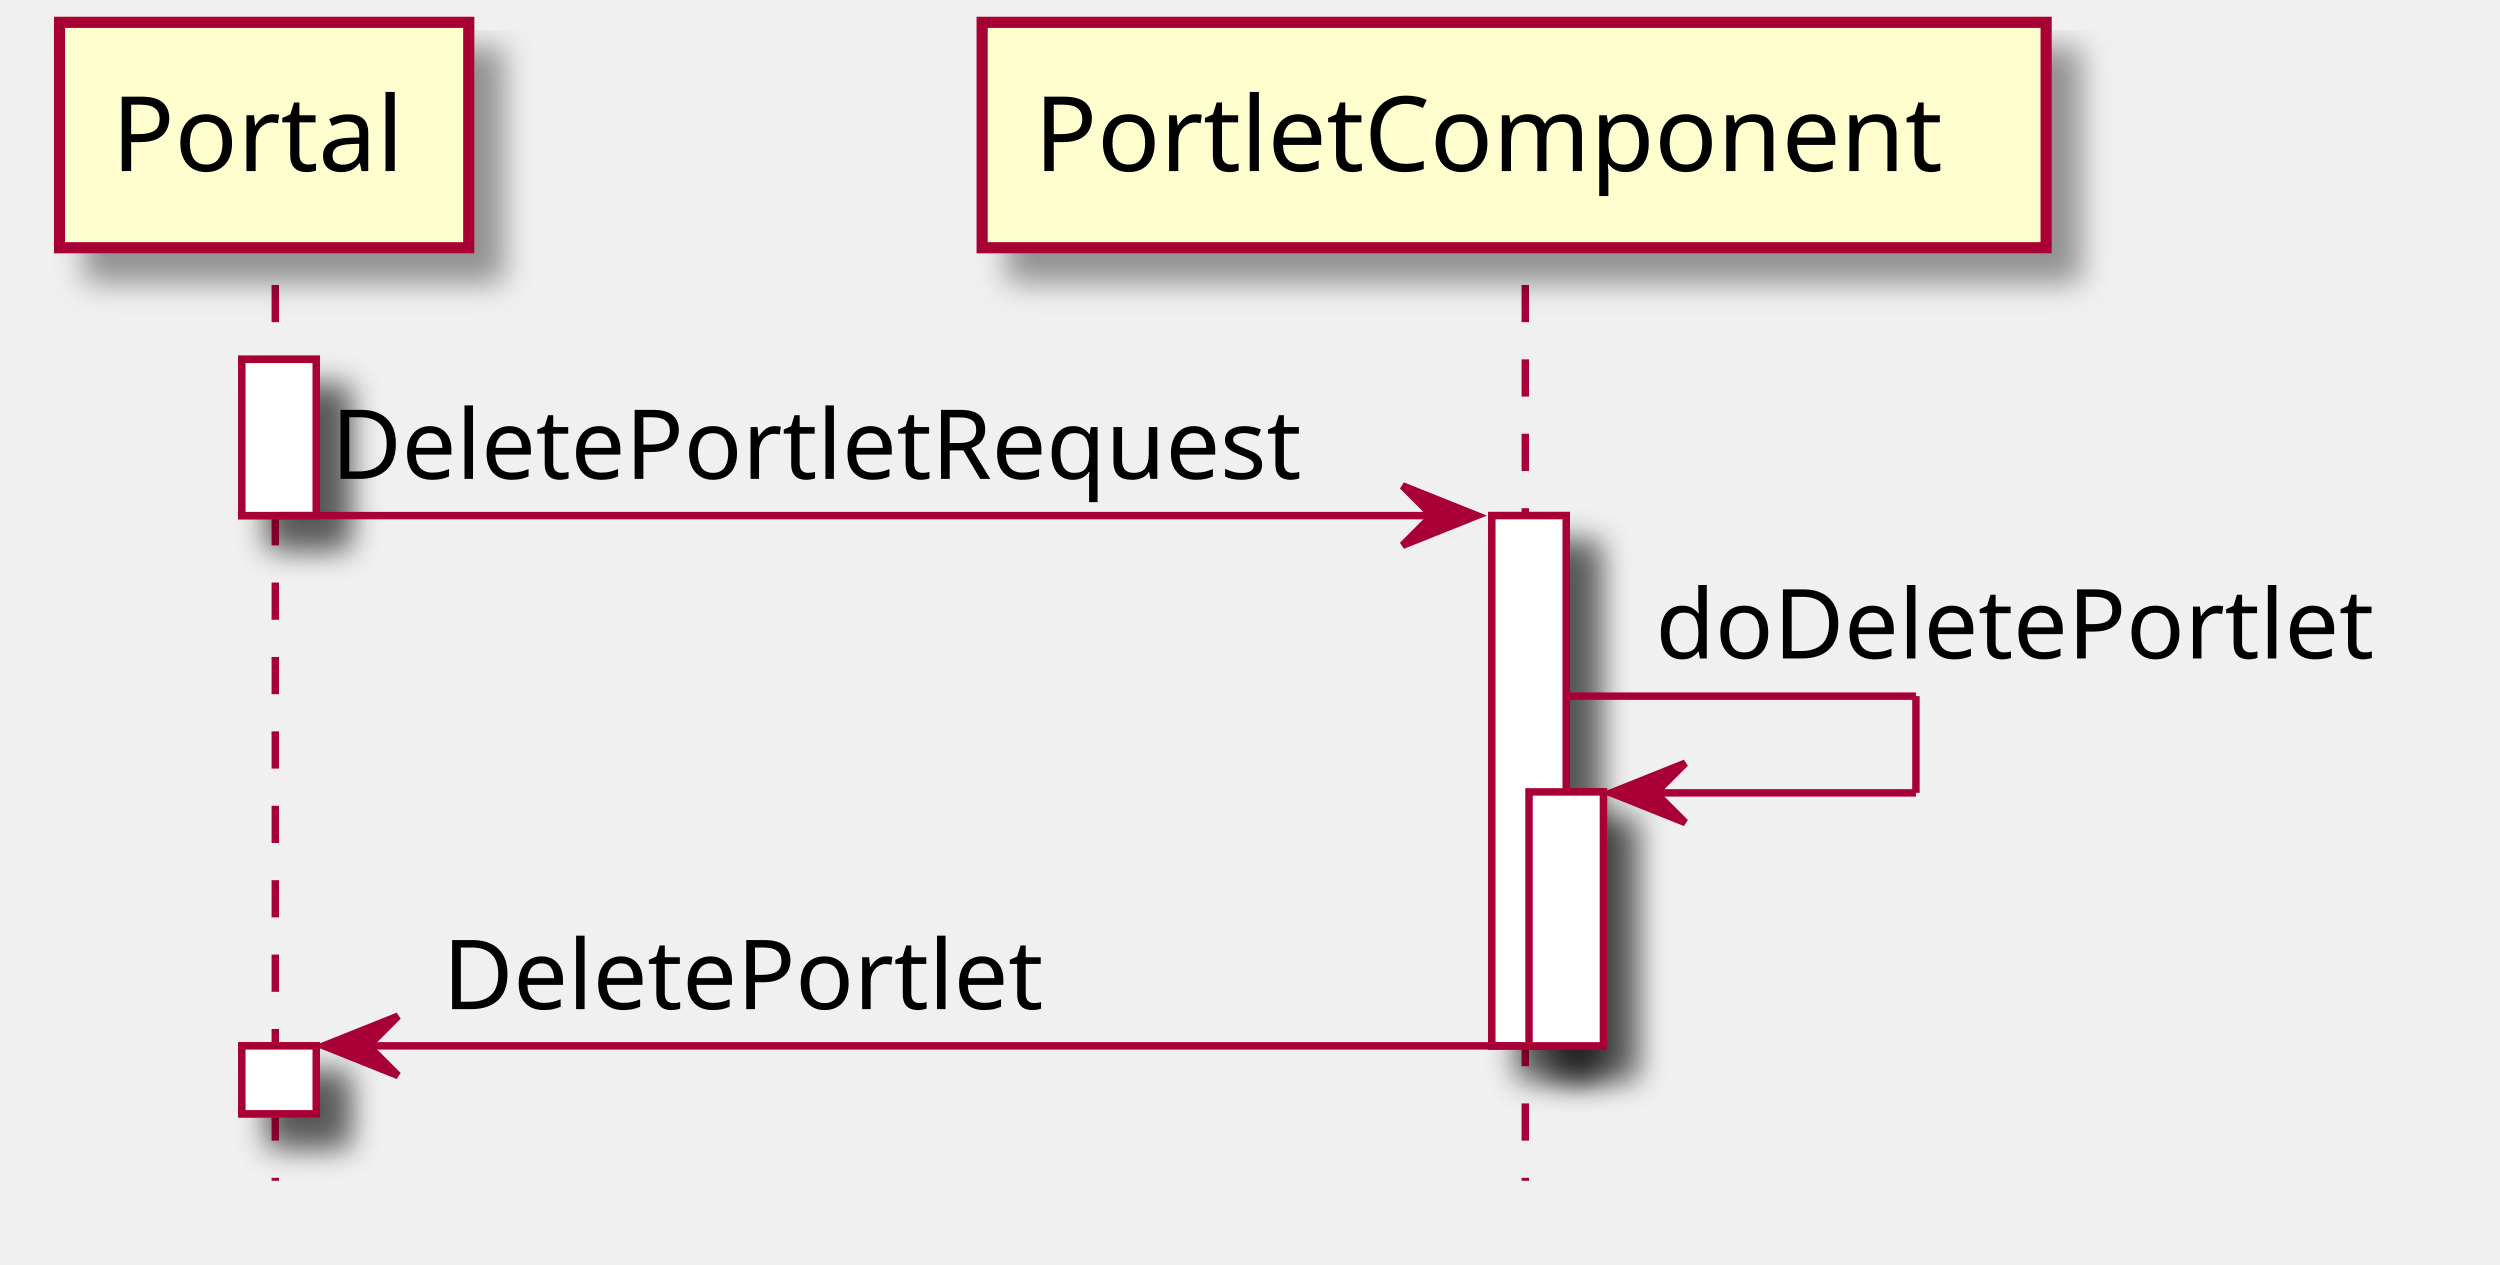
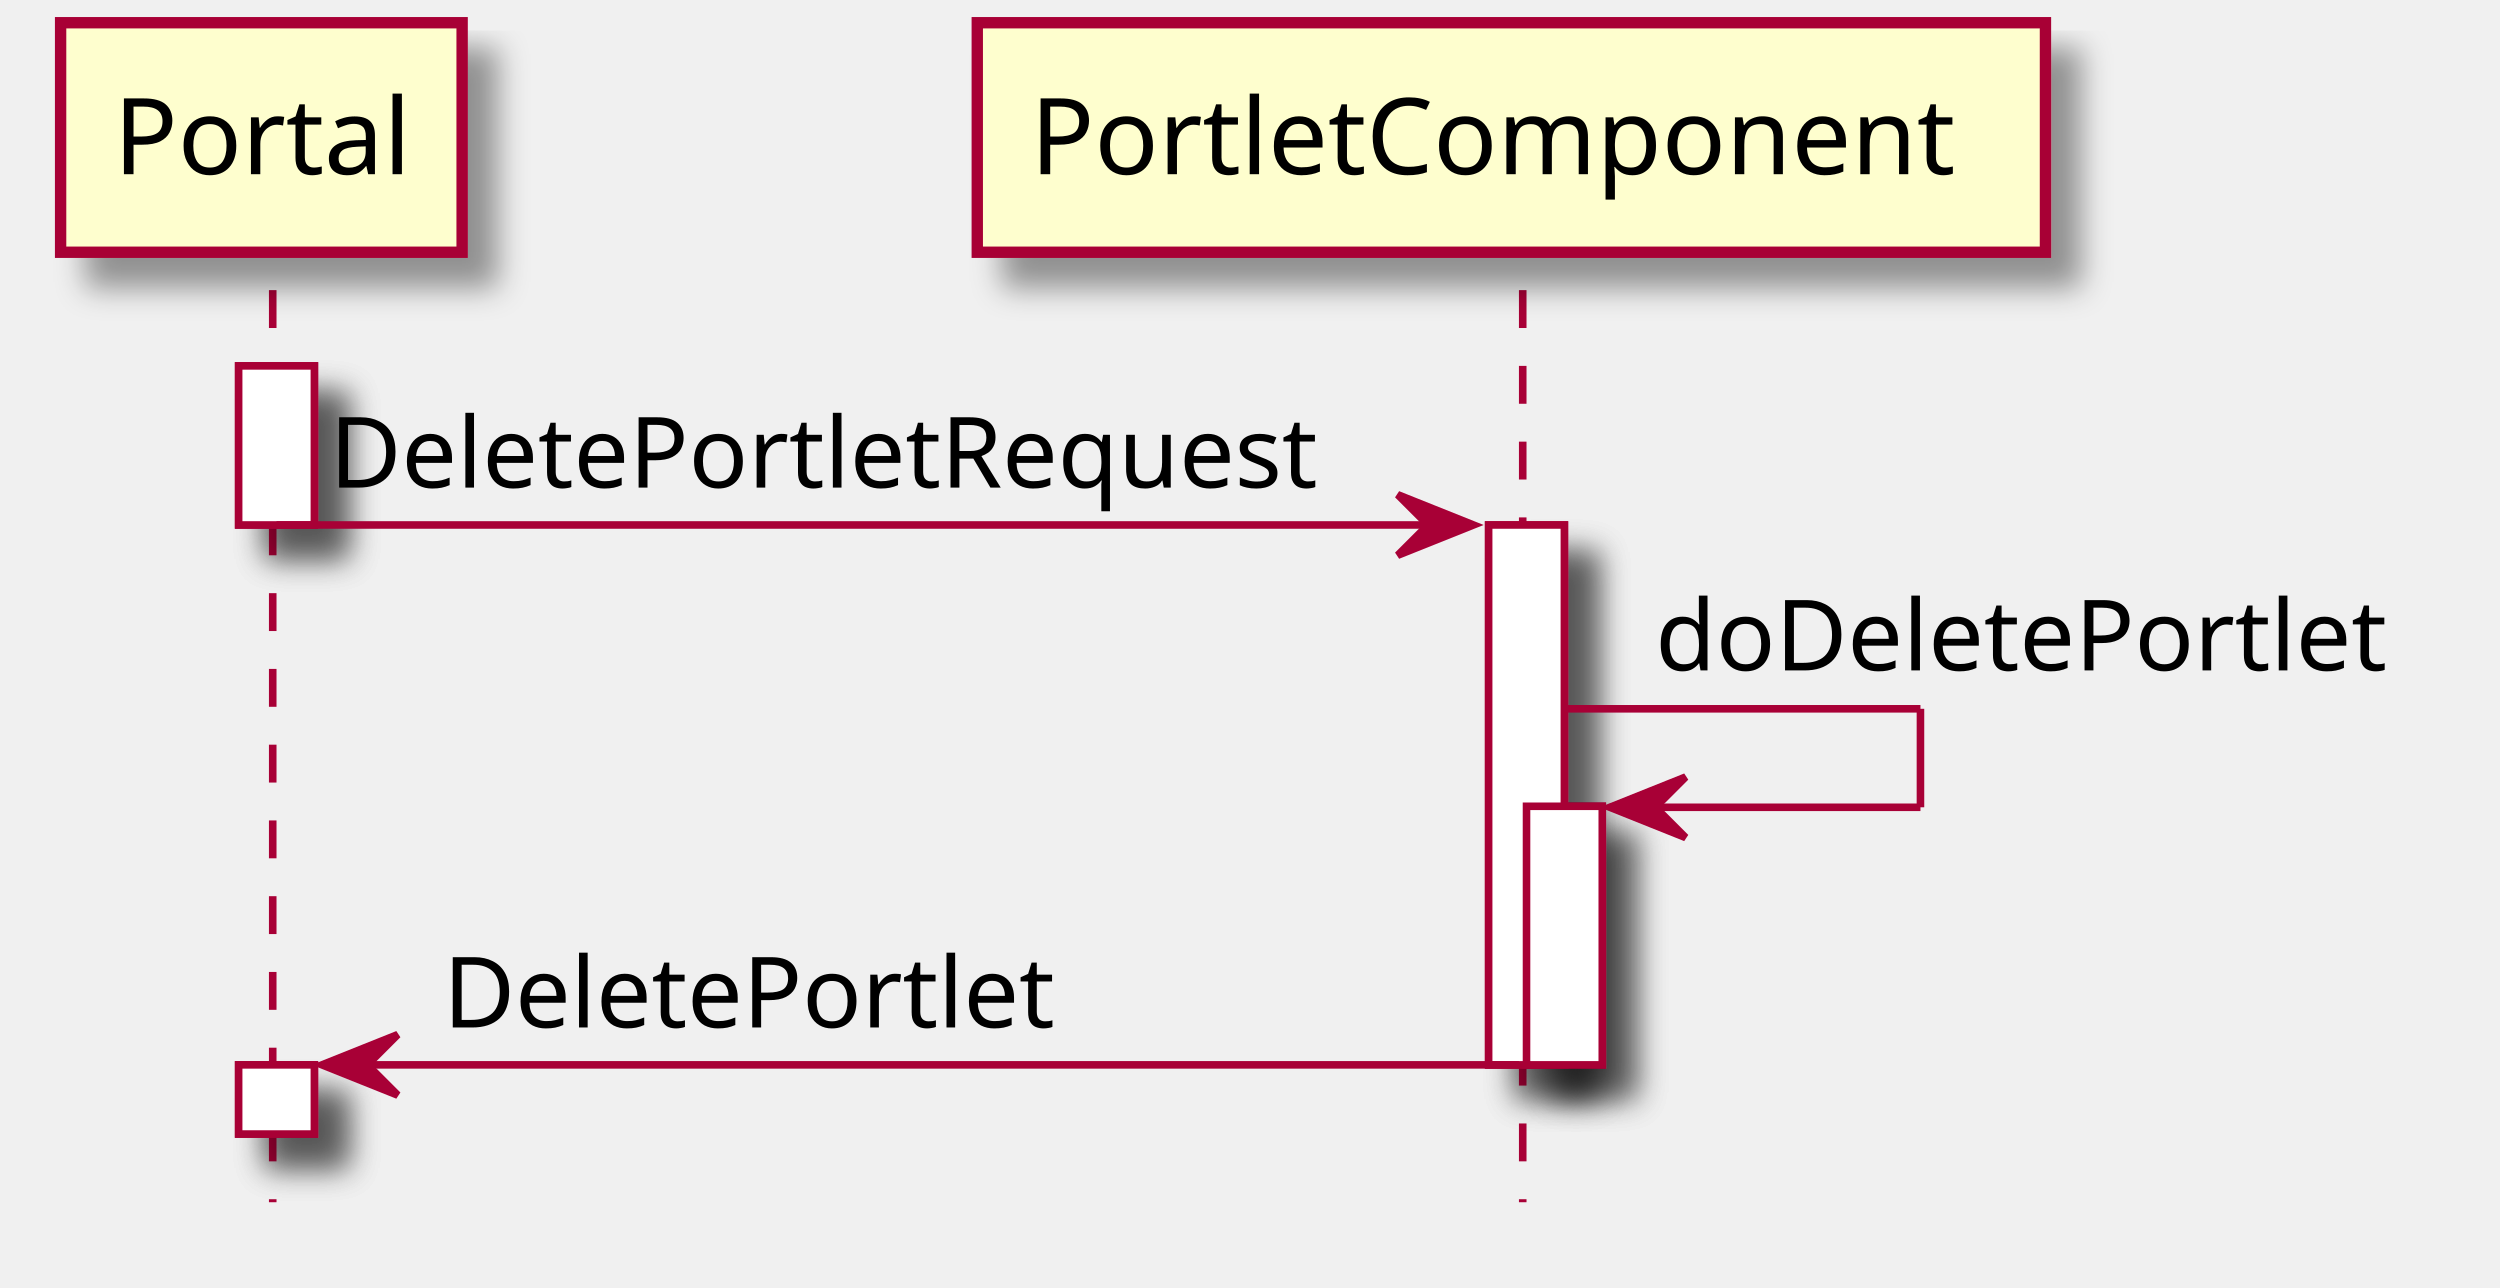
- <svg xmlns="http://www.w3.org/2000/svg" contentScriptType="application/ecmascript" contentStyleType="text/css" height="170px" preserveAspectRatio="none" style="width:336px;height:170px;" version="1.1" viewBox="0 0 336 170" width="336px" zoomAndPan="magnify">
+ <svg xmlns="http://www.w3.org/2000/svg" contentScriptType="application/ecmascript" contentStyleType="text/css" height="170px" preserveAspectRatio="none" style="width:330px;height:170px;" version="1.1" viewBox="0 0 330 170" width="330px" zoomAndPan="magnify">
  <defs>
    <filter height="300%" id="f82wqg81igrna" width="300%" x="-1" y="-1">
      <feGaussianBlur result="blurOut" stdDeviation="2.0" />
      <feColorMatrix in="blurOut" result="blurOut2" type="matrix" values="0 0 0 0 0 0 0 0 0 0 0 0 0 0 0 0 0 0 .4 0" />
      <feOffset dx="4.0" dy="4.0" in="blurOut2" result="blurOut3" />
      <feBlend in="SourceGraphic" in2="blurOut3" mode="normal" />
    </filter>
  </defs>
  <g>
-     <rect fill="#FFFFFF" filter="url(#f82wqg81igrna)" height="21" style="stroke: #A80036; stroke-width: 1.0;" width="10" x="32.5" y="48.297" />
-     <rect fill="#FFFFFF" filter="url(#f82wqg81igrna)" height="9.133" style="stroke: #A80036; stroke-width: 1.0;" width="10" x="32.5" y="140.562" />
-     <rect fill="#FFFFFF" filter="url(#f82wqg81igrna)" height="71.266" style="stroke: #A80036; stroke-width: 1.0;" width="10" x="200.5" y="69.297" />
-     <rect fill="#FFFFFF" filter="url(#f82wqg81igrna)" height="34.133" style="stroke: #A80036; stroke-width: 1.0;" width="10" x="205.5" y="106.43" />
-     <line style="stroke: #A80036; stroke-width: 1.0; stroke-dasharray: 5.0,5.0;" x1="37" x2="37" y1="38.297" y2="158.695" />
-     <line style="stroke: #A80036; stroke-width: 1.0; stroke-dasharray: 5.0,5.0;" x1="205" x2="205" y1="38.297" y2="158.695" />
-     <rect fill="#FEFECE" filter="url(#f82wqg81igrna)" height="30.297" style="stroke: #A80036; stroke-width: 1.5;" width="55" x="8" y="3" />
-     <text fill="#000000" font-family="sans-serif" font-size="14" lengthAdjust="spacingAndGlyphs" textLength="41" x="15" y="22.995">Portal</text>
-     <rect fill="#FEFECE" filter="url(#f82wqg81igrna)" height="30.297" style="stroke: #A80036; stroke-width: 1.5;" width="143" x="132" y="3" />
-     <text fill="#000000" font-family="sans-serif" font-size="14" lengthAdjust="spacingAndGlyphs" textLength="129" x="139" y="22.995">PortletComponent</text>
-     <rect fill="#FFFFFF" filter="url(#f82wqg81igrna)" height="21" style="stroke: #A80036; stroke-width: 1.0;" width="10" x="32.5" y="48.297" />
-     <rect fill="#FFFFFF" filter="url(#f82wqg81igrna)" height="9.133" style="stroke: #A80036; stroke-width: 1.0;" width="10" x="32.5" y="140.562" />
-     <rect fill="#FFFFFF" filter="url(#f82wqg81igrna)" height="71.266" style="stroke: #A80036; stroke-width: 1.0;" width="10" x="200.5" y="69.297" />
-     <rect fill="#FFFFFF" filter="url(#f82wqg81igrna)" height="34.133" style="stroke: #A80036; stroke-width: 1.0;" width="10" x="205.5" y="106.43" />
-     <polygon fill="#A80036" points="188.5,65.297,198.5,69.297,188.5,73.297,192.5,69.297" style="stroke: #A80036; stroke-width: 1.0;" />
-     <line style="stroke: #A80036; stroke-width: 1.0;" x1="37.5" x2="194.5" y1="69.297" y2="69.297" />
-     <text fill="#000000" font-family="sans-serif" font-size="13" lengthAdjust="spacingAndGlyphs" textLength="139" x="44.5" y="64.364">DeletePortletRequest</text>
-     <line style="stroke: #A80036; stroke-width: 1.0;" x1="210.5" x2="257.5" y1="93.562" y2="93.562" />
-     <line style="stroke: #A80036; stroke-width: 1.0;" x1="257.5" x2="257.5" y1="93.562" y2="106.562" />
-     <line style="stroke: #A80036; stroke-width: 1.0;" x1="216.5" x2="257.5" y1="106.562" y2="106.562" />
-     <polygon fill="#A80036" points="226.5,102.562,216.5,106.562,226.5,110.562,222.5,106.562" style="stroke: #A80036; stroke-width: 1.0;" />
-     <text fill="#000000" font-family="sans-serif" font-size="13" lengthAdjust="spacingAndGlyphs" textLength="102" x="222.5" y="88.497">doDeletePortlet</text>
-     <polygon fill="#A80036" points="53.5,136.562,43.5,140.562,53.5,144.562,49.5,140.562" style="stroke: #A80036; stroke-width: 1.0;" />
-     <line style="stroke: #A80036; stroke-width: 1.0;" x1="47.5" x2="204.5" y1="140.562" y2="140.562" />
-     <text fill="#000000" font-family="sans-serif" font-size="13" lengthAdjust="spacingAndGlyphs" textLength="86" x="59.5" y="135.629">DeletePortlet</text>
+     <rect fill="#FFFFFF" filter="url(#f82wqg81igrna)" height="21" style="stroke: #A80036; stroke-width: 1.0;" width="10" x="31.5" y="48.297" />
+     <rect fill="#FFFFFF" filter="url(#f82wqg81igrna)" height="9.133" style="stroke: #A80036; stroke-width: 1.0;" width="10" x="31.5" y="140.562" />
+     <rect fill="#FFFFFF" filter="url(#f82wqg81igrna)" height="71.266" style="stroke: #A80036; stroke-width: 1.0;" width="10" x="196.5" y="69.297" />
+     <rect fill="#FFFFFF" filter="url(#f82wqg81igrna)" height="34.133" style="stroke: #A80036; stroke-width: 1.0;" width="10" x="201.5" y="106.43" />
+     <line style="stroke: #A80036; stroke-width: 1.0; stroke-dasharray: 5.0,5.0;" x1="36" x2="36" y1="38.297" y2="158.695" />
+     <line style="stroke: #A80036; stroke-width: 1.0; stroke-dasharray: 5.0,5.0;" x1="201" x2="201" y1="38.297" y2="158.695" />
+     <rect fill="#FEFECE" filter="url(#f82wqg81igrna)" height="30.297" style="stroke: #A80036; stroke-width: 1.5;" width="53" x="8" y="3" />
+     <text fill="#000000" font-family="sans-serif" font-size="14" lengthAdjust="spacingAndGlyphs" textLength="39" x="15" y="22.995">Portal</text>
+     <rect fill="#FEFECE" filter="url(#f82wqg81igrna)" height="30.297" style="stroke: #A80036; stroke-width: 1.5;" width="141" x="129" y="3" />
+     <text fill="#000000" font-family="sans-serif" font-size="14" lengthAdjust="spacingAndGlyphs" textLength="127" x="136" y="22.995">PortletComponent</text>
+     <rect fill="#FFFFFF" filter="url(#f82wqg81igrna)" height="21" style="stroke: #A80036; stroke-width: 1.0;" width="10" x="31.5" y="48.297" />
+     <rect fill="#FFFFFF" filter="url(#f82wqg81igrna)" height="9.133" style="stroke: #A80036; stroke-width: 1.0;" width="10" x="31.5" y="140.562" />
+     <rect fill="#FFFFFF" filter="url(#f82wqg81igrna)" height="71.266" style="stroke: #A80036; stroke-width: 1.0;" width="10" x="196.5" y="69.297" />
+     <rect fill="#FFFFFF" filter="url(#f82wqg81igrna)" height="34.133" style="stroke: #A80036; stroke-width: 1.0;" width="10" x="201.5" y="106.43" />
+     <polygon fill="#A80036" points="184.5,65.297,194.5,69.297,184.5,73.297,188.5,69.297" style="stroke: #A80036; stroke-width: 1.0;" />
+     <line style="stroke: #A80036; stroke-width: 1.0;" x1="36.5" x2="190.5" y1="69.297" y2="69.297" />
+     <text fill="#000000" font-family="sans-serif" font-size="13" lengthAdjust="spacingAndGlyphs" textLength="136" x="43.5" y="64.364">DeletePortletRequest</text>
+     <line style="stroke: #A80036; stroke-width: 1.0;" x1="206.5" x2="253.5" y1="93.562" y2="93.562" />
+     <line style="stroke: #A80036; stroke-width: 1.0;" x1="253.5" x2="253.5" y1="93.562" y2="106.562" />
+     <line style="stroke: #A80036; stroke-width: 1.0;" x1="212.5" x2="253.5" y1="106.562" y2="106.562" />
+     <polygon fill="#A80036" points="222.5,102.562,212.5,106.562,222.5,110.562,218.5,106.562" style="stroke: #A80036; stroke-width: 1.0;" />
+     <text fill="#000000" font-family="sans-serif" font-size="13" lengthAdjust="spacingAndGlyphs" textLength="100" x="218.5" y="88.497">doDeletePortlet</text>
+     <polygon fill="#A80036" points="52.5,136.562,42.5,140.562,52.5,144.562,48.5,140.562" style="stroke: #A80036; stroke-width: 1.0;" />
+     <line style="stroke: #A80036; stroke-width: 1.0;" x1="46.5" x2="200.5" y1="140.562" y2="140.562" />
+     <text fill="#000000" font-family="sans-serif" font-size="13" lengthAdjust="spacingAndGlyphs" textLength="84" x="58.5" y="135.629">DeletePortlet</text>
  </g>
</svg>
